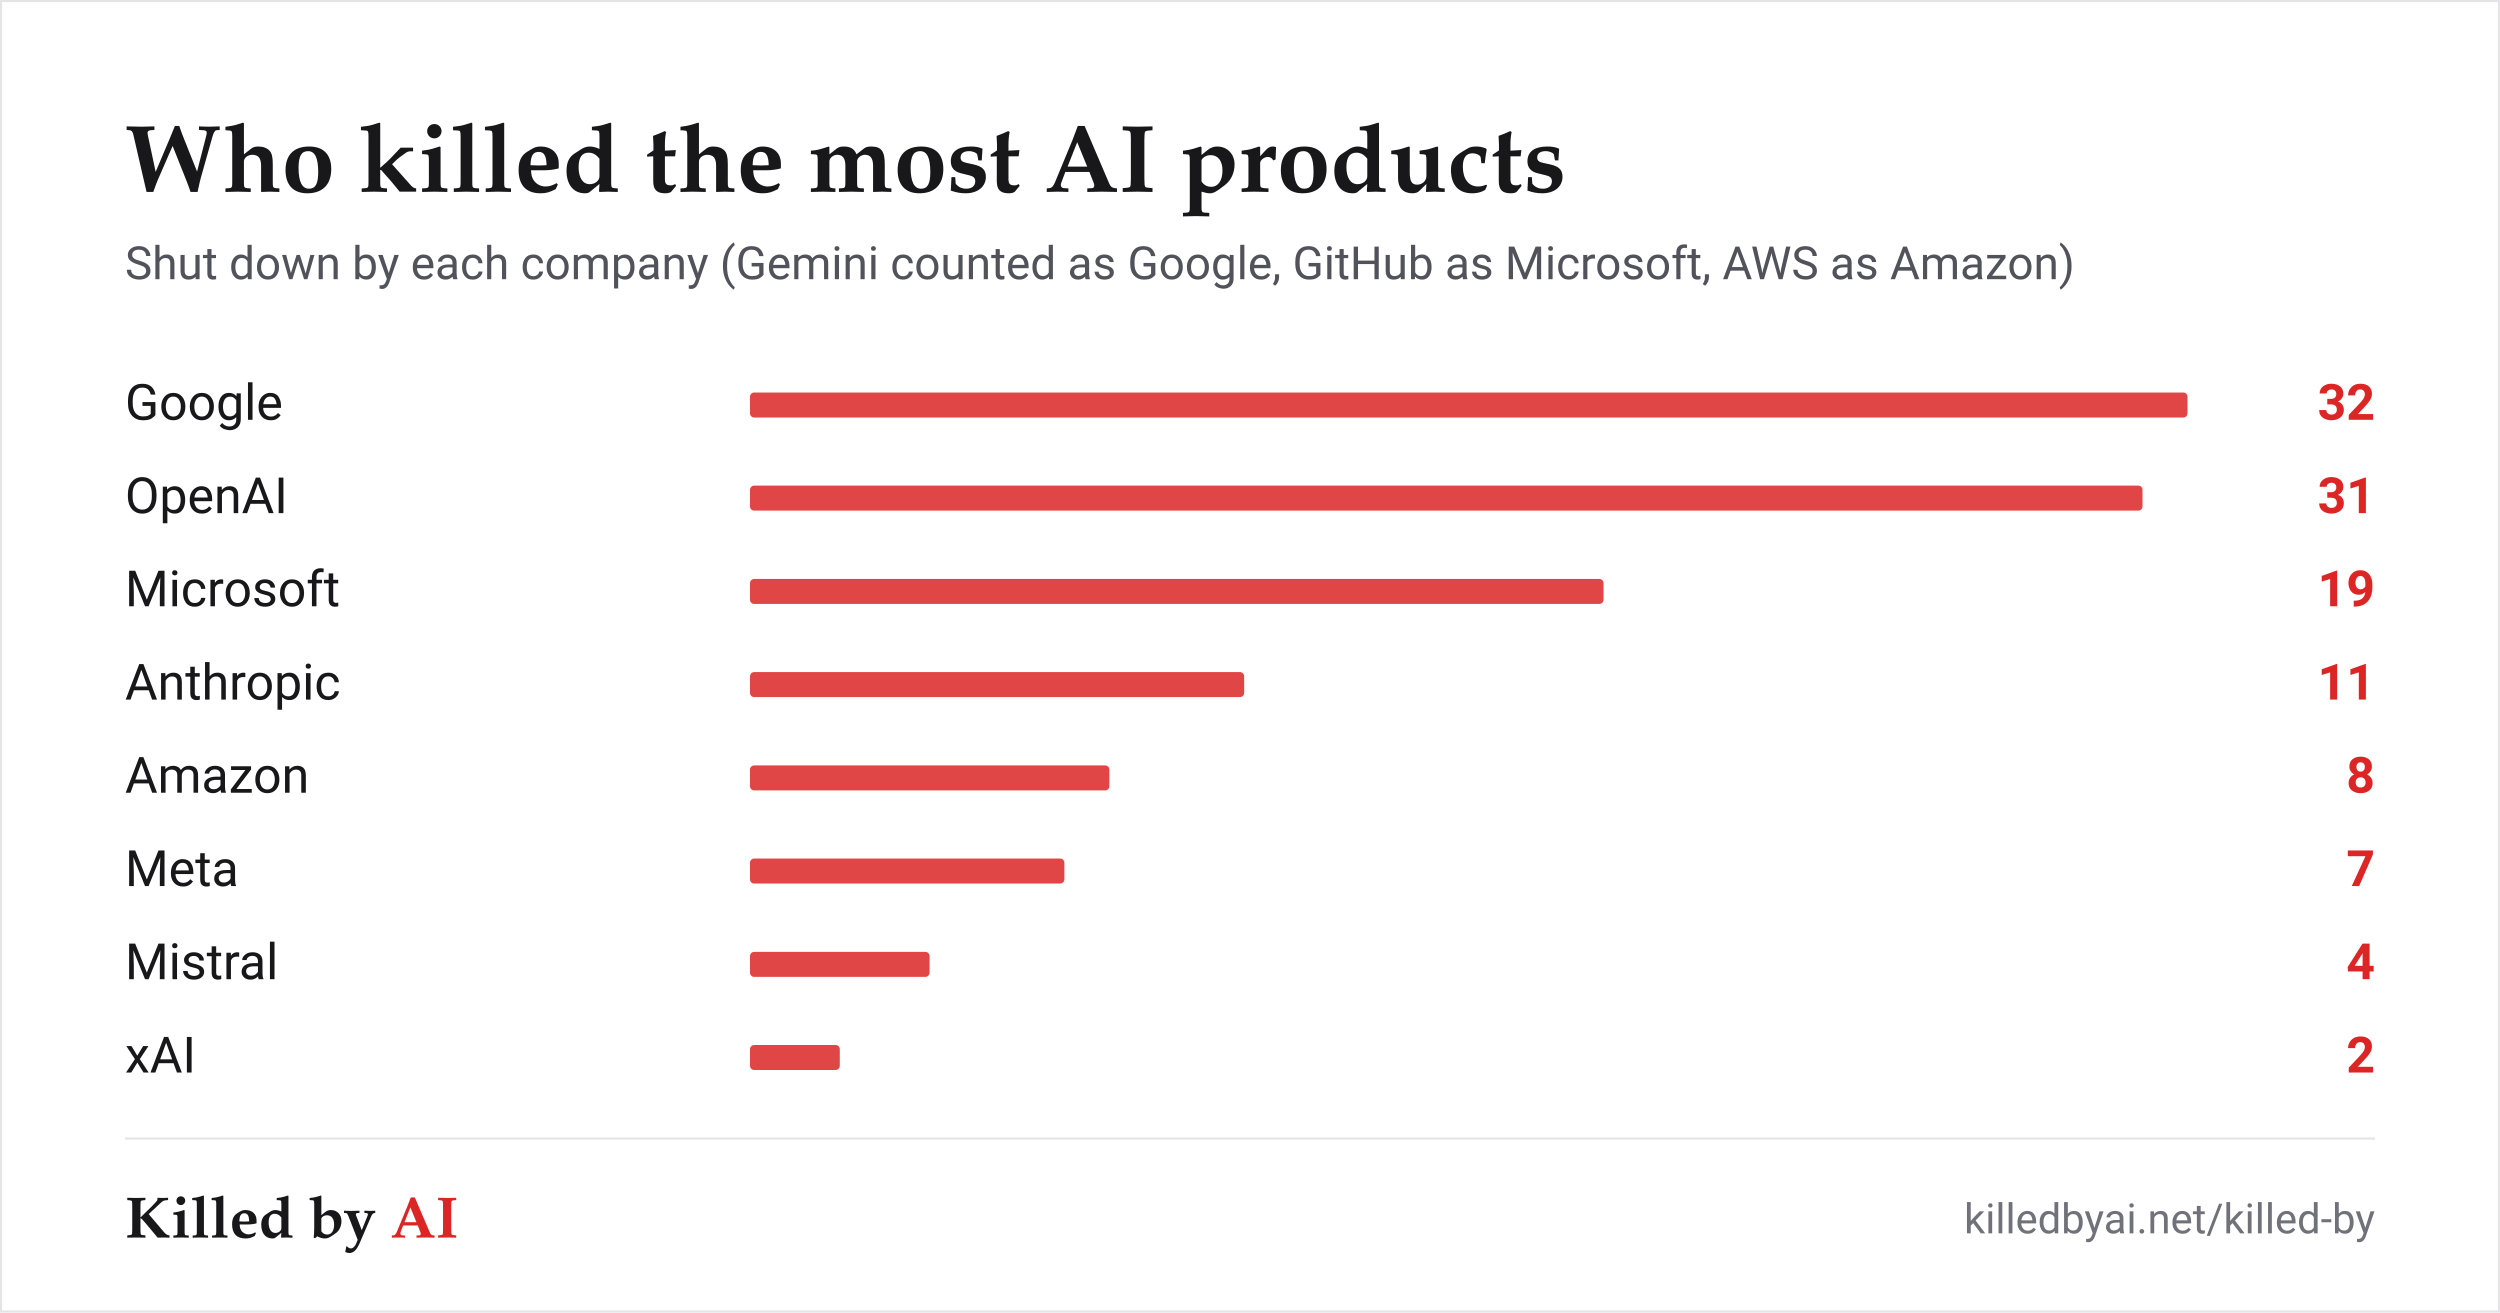
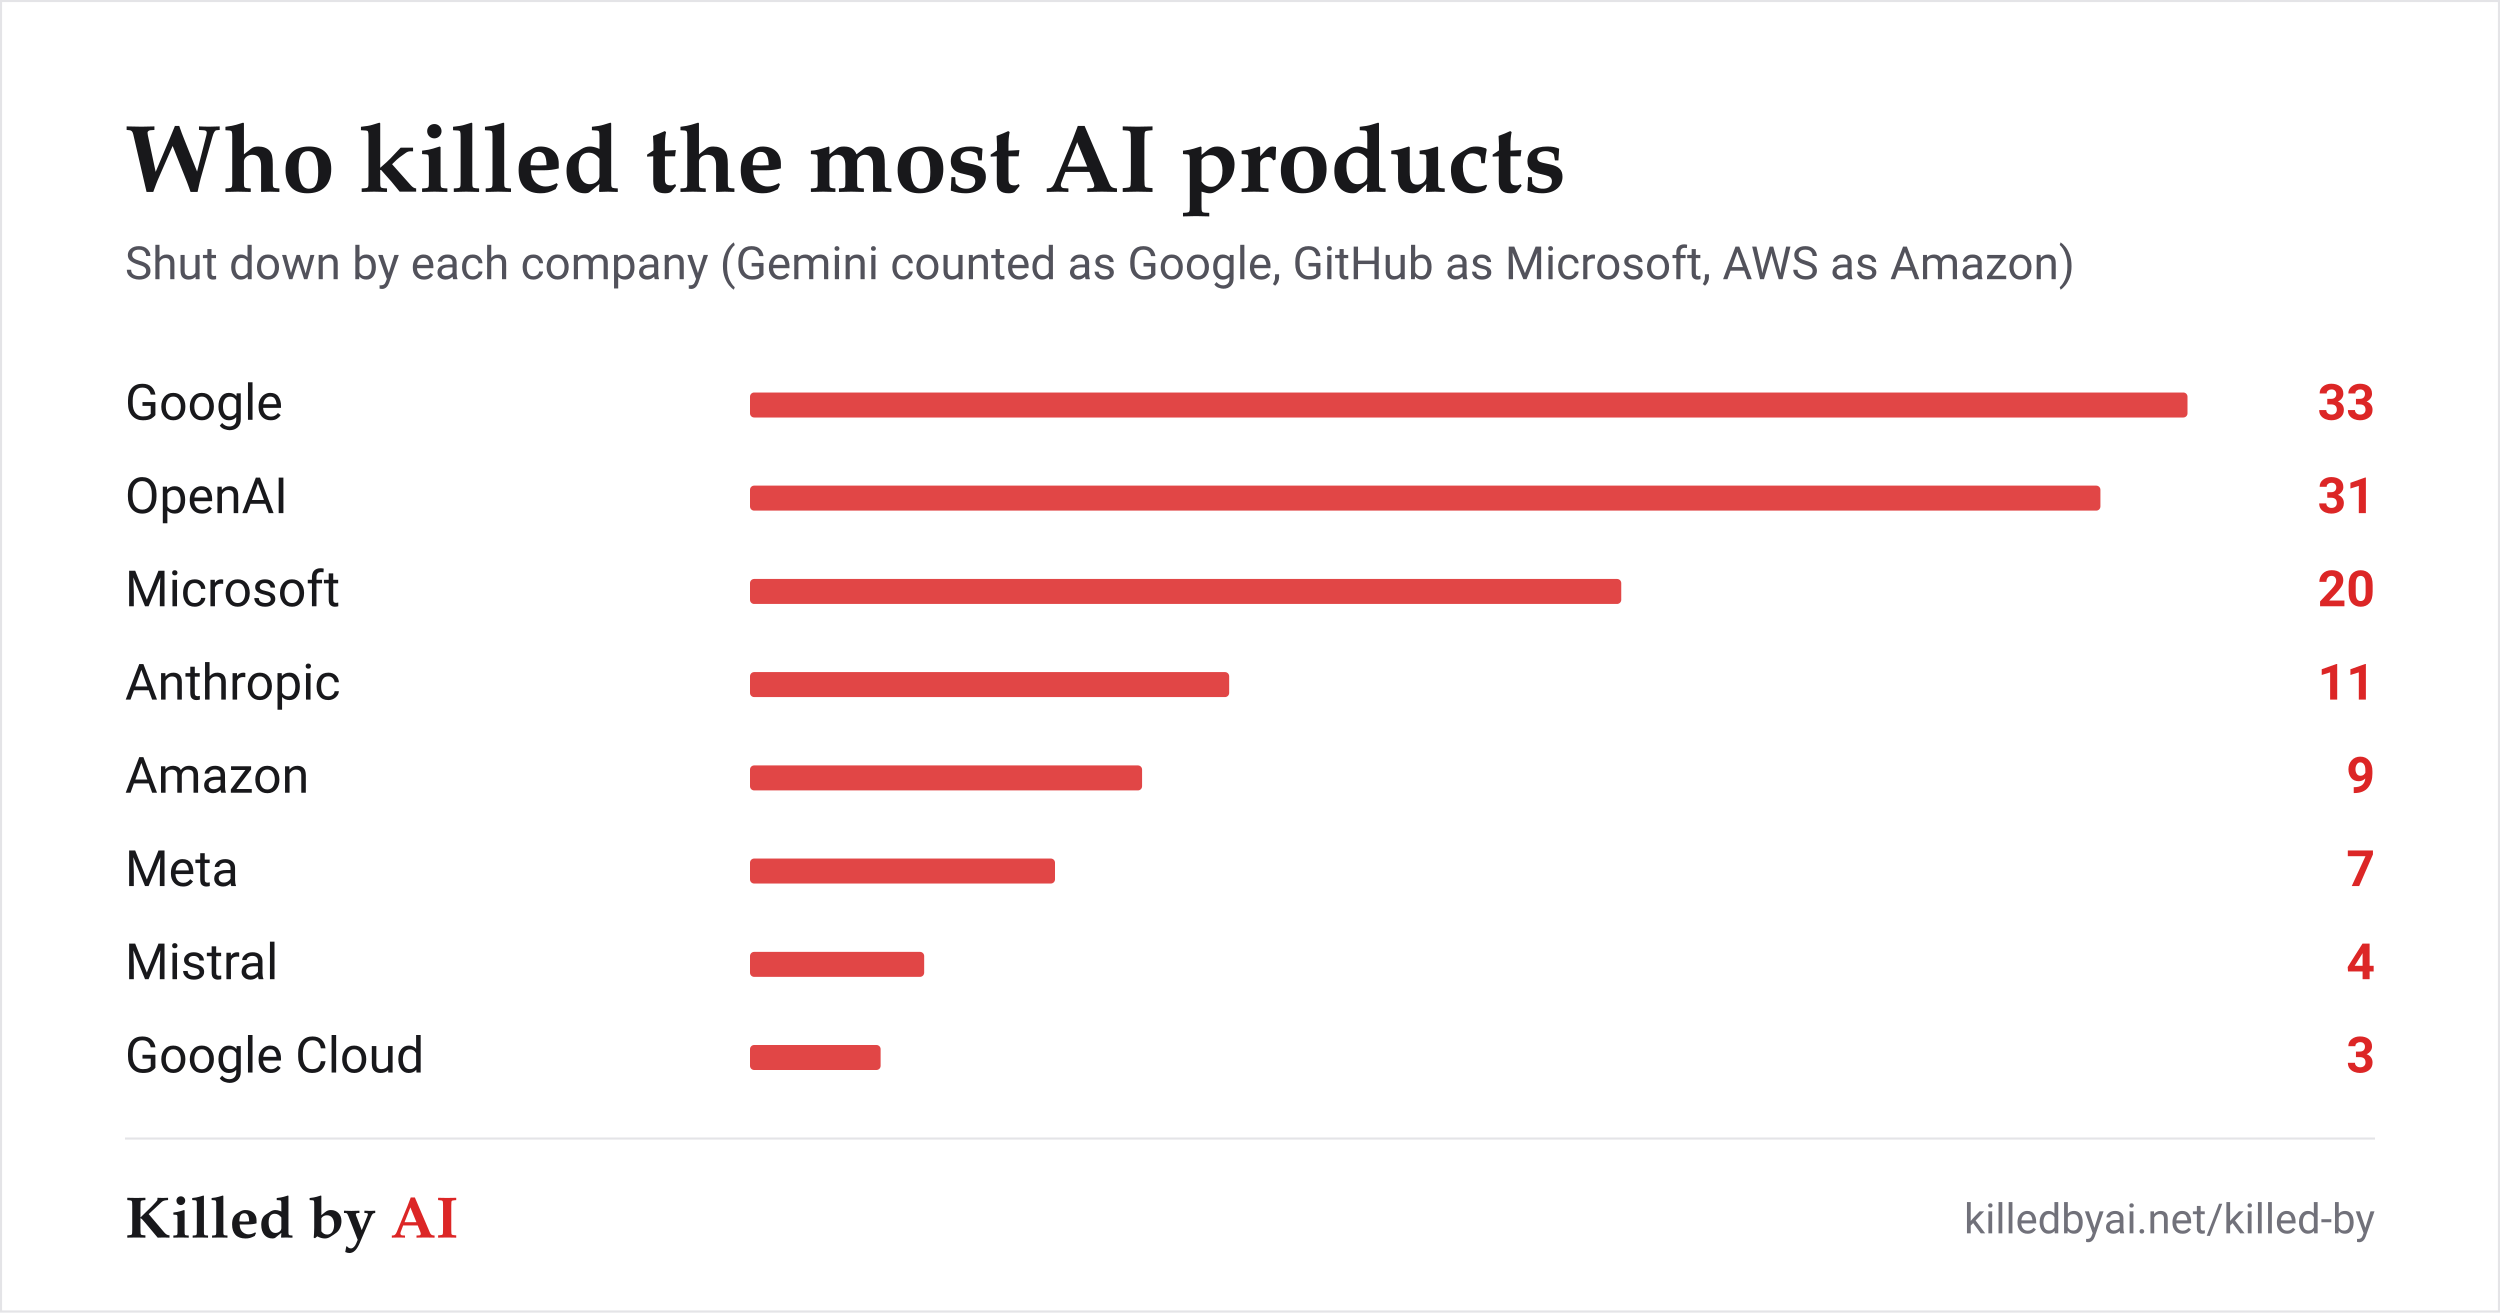
<svg xmlns="http://www.w3.org/2000/svg" width="1200" height="630" viewBox="0 0 1200 630" role="img" aria-label="Who killed the most AI products">
  <rect width="1200" height="630" fill="#ffffff" />
  <rect x=".5" y=".5" width="1199" height="629" fill="none" stroke="#e4e4e7" />
  <text x="60" y="92" font-family="'Iowan Old Style', 'Palatino Linotype', Palatino, 'Book Antiqua', Georgia, serif" font-size="46" font-weight="700" fill="#18181b">Who killed the most AI products</text>
  <text x="60" y="134" font-family="-apple-system, BlinkMacSystemFont, 'Segoe UI', Roboto, 'Helvetica Neue', Arial, sans-serif" font-size="22" fill="#52525b">Shut down by each company (Gemini counted as Google, GitHub as Microsoft, AWS as Amazon)</text>
  <text x="60" y="201.5" font-family="-apple-system, BlinkMacSystemFont, 'Segoe UI', Roboto, 'Helvetica Neue', Arial, sans-serif" font-size="24" fill="#18181b">Google</text>
  <rect x="360" y="188.4" width="690.0" height="12" rx="2" fill="#dc2626" fill-opacity=".85" />
-   <text x="1140" y="201.5" text-anchor="end" font-family="-apple-system, BlinkMacSystemFont, 'Segoe UI', Roboto, 'Helvetica Neue', Arial, sans-serif" font-size="24" font-weight="600" fill="#dc2626">32</text>
+   <text x="1140" y="201.5" text-anchor="end" font-family="-apple-system, BlinkMacSystemFont, 'Segoe UI', Roboto, 'Helvetica Neue', Arial, sans-serif" font-size="24" font-weight="600" fill="#dc2626">33</text>
  <text x="60" y="246.3" font-family="-apple-system, BlinkMacSystemFont, 'Segoe UI', Roboto, 'Helvetica Neue', Arial, sans-serif" font-size="24" fill="#18181b">OpenAI</text>
-   <rect x="360" y="233.1" width="668.4" height="12" rx="2" fill="#dc2626" fill-opacity=".85" />
+   <rect x="360" y="233.1" width="648.2" height="12" rx="2" fill="#dc2626" fill-opacity=".85" />
  <text x="1140" y="246.3" text-anchor="end" font-family="-apple-system, BlinkMacSystemFont, 'Segoe UI', Roboto, 'Helvetica Neue', Arial, sans-serif" font-size="24" font-weight="600" fill="#dc2626">31</text>
  <text x="60" y="291.0" font-family="-apple-system, BlinkMacSystemFont, 'Segoe UI', Roboto, 'Helvetica Neue', Arial, sans-serif" font-size="24" fill="#18181b">Microsoft</text>
-   <rect x="360" y="277.9" width="409.7" height="12" rx="2" fill="#dc2626" fill-opacity=".85" />
-   <text x="1140" y="291.0" text-anchor="end" font-family="-apple-system, BlinkMacSystemFont, 'Segoe UI', Roboto, 'Helvetica Neue', Arial, sans-serif" font-size="24" font-weight="600" fill="#dc2626">19</text>
+   <rect x="360" y="277.9" width="418.2" height="12" rx="2" fill="#dc2626" fill-opacity=".85" />
+   <text x="1140" y="291.0" text-anchor="end" font-family="-apple-system, BlinkMacSystemFont, 'Segoe UI', Roboto, 'Helvetica Neue', Arial, sans-serif" font-size="24" font-weight="600" fill="#dc2626">20</text>
  <text x="60" y="335.8" font-family="-apple-system, BlinkMacSystemFont, 'Segoe UI', Roboto, 'Helvetica Neue', Arial, sans-serif" font-size="24" fill="#18181b">Anthropic</text>
-   <rect x="360" y="322.6" width="237.2" height="12" rx="2" fill="#dc2626" fill-opacity=".85" />
+   <rect x="360" y="322.6" width="230.0" height="12" rx="2" fill="#dc2626" fill-opacity=".85" />
  <text x="1140" y="335.8" text-anchor="end" font-family="-apple-system, BlinkMacSystemFont, 'Segoe UI', Roboto, 'Helvetica Neue', Arial, sans-serif" font-size="24" font-weight="600" fill="#dc2626">11</text>
  <text x="60" y="380.5" font-family="-apple-system, BlinkMacSystemFont, 'Segoe UI', Roboto, 'Helvetica Neue', Arial, sans-serif" font-size="24" fill="#18181b">Amazon</text>
-   <rect x="360" y="367.4" width="172.5" height="12" rx="2" fill="#dc2626" fill-opacity=".85" />
-   <text x="1140" y="380.5" text-anchor="end" font-family="-apple-system, BlinkMacSystemFont, 'Segoe UI', Roboto, 'Helvetica Neue', Arial, sans-serif" font-size="24" font-weight="600" fill="#dc2626">8</text>
+   <rect x="360" y="367.4" width="188.2" height="12" rx="2" fill="#dc2626" fill-opacity=".85" />
+   <text x="1140" y="380.5" text-anchor="end" font-family="-apple-system, BlinkMacSystemFont, 'Segoe UI', Roboto, 'Helvetica Neue', Arial, sans-serif" font-size="24" font-weight="600" fill="#dc2626">9</text>
  <text x="60" y="425.3" font-family="-apple-system, BlinkMacSystemFont, 'Segoe UI', Roboto, 'Helvetica Neue', Arial, sans-serif" font-size="24" fill="#18181b">Meta</text>
-   <rect x="360" y="412.1" width="150.9" height="12" rx="2" fill="#dc2626" fill-opacity=".85" />
+   <rect x="360" y="412.1" width="146.4" height="12" rx="2" fill="#dc2626" fill-opacity=".85" />
  <text x="1140" y="425.3" text-anchor="end" font-family="-apple-system, BlinkMacSystemFont, 'Segoe UI', Roboto, 'Helvetica Neue', Arial, sans-serif" font-size="24" font-weight="600" fill="#dc2626">7</text>
  <text x="60" y="470.0" font-family="-apple-system, BlinkMacSystemFont, 'Segoe UI', Roboto, 'Helvetica Neue', Arial, sans-serif" font-size="24" fill="#18181b">Mistral</text>
-   <rect x="360" y="456.9" width="86.2" height="12" rx="2" fill="#dc2626" fill-opacity=".85" />
+   <rect x="360" y="456.9" width="83.6" height="12" rx="2" fill="#dc2626" fill-opacity=".85" />
  <text x="1140" y="470.0" text-anchor="end" font-family="-apple-system, BlinkMacSystemFont, 'Segoe UI', Roboto, 'Helvetica Neue', Arial, sans-serif" font-size="24" font-weight="600" fill="#dc2626">4</text>
-   <text x="60" y="514.8" font-family="-apple-system, BlinkMacSystemFont, 'Segoe UI', Roboto, 'Helvetica Neue', Arial, sans-serif" font-size="24" fill="#18181b">xAI</text>
-   <rect x="360" y="501.6" width="43.1" height="12" rx="2" fill="#dc2626" fill-opacity=".85" />
-   <text x="1140" y="514.8" text-anchor="end" font-family="-apple-system, BlinkMacSystemFont, 'Segoe UI', Roboto, 'Helvetica Neue', Arial, sans-serif" font-size="24" font-weight="600" fill="#dc2626">2</text>
+   <text x="60" y="514.8" font-family="-apple-system, BlinkMacSystemFont, 'Segoe UI', Roboto, 'Helvetica Neue', Arial, sans-serif" font-size="24" fill="#18181b">Google Cloud</text>
+   <rect x="360" y="501.6" width="62.7" height="12" rx="2" fill="#dc2626" fill-opacity=".85" />
+   <text x="1140" y="514.8" text-anchor="end" font-family="-apple-system, BlinkMacSystemFont, 'Segoe UI', Roboto, 'Helvetica Neue', Arial, sans-serif" font-size="24" font-weight="600" fill="#dc2626">3</text>
  <rect x="60" y="546" width="1080" height="1" fill="#e4e4e7" />
  <text x="60" y="594" font-family="'Iowan Old Style', 'Palatino Linotype', Palatino, 'Book Antiqua', Georgia, serif" font-size="28" font-weight="700" fill="#18181b">Killed by <tspan fill="#dc2626">AI</tspan>
  </text>
  <text x="1140" y="592" text-anchor="end" font-family="-apple-system, BlinkMacSystemFont, 'Segoe UI', Roboto, 'Helvetica Neue', Arial, sans-serif" font-size="20" fill="#71717a">killedbyai.net/killed-by</text>
</svg>
